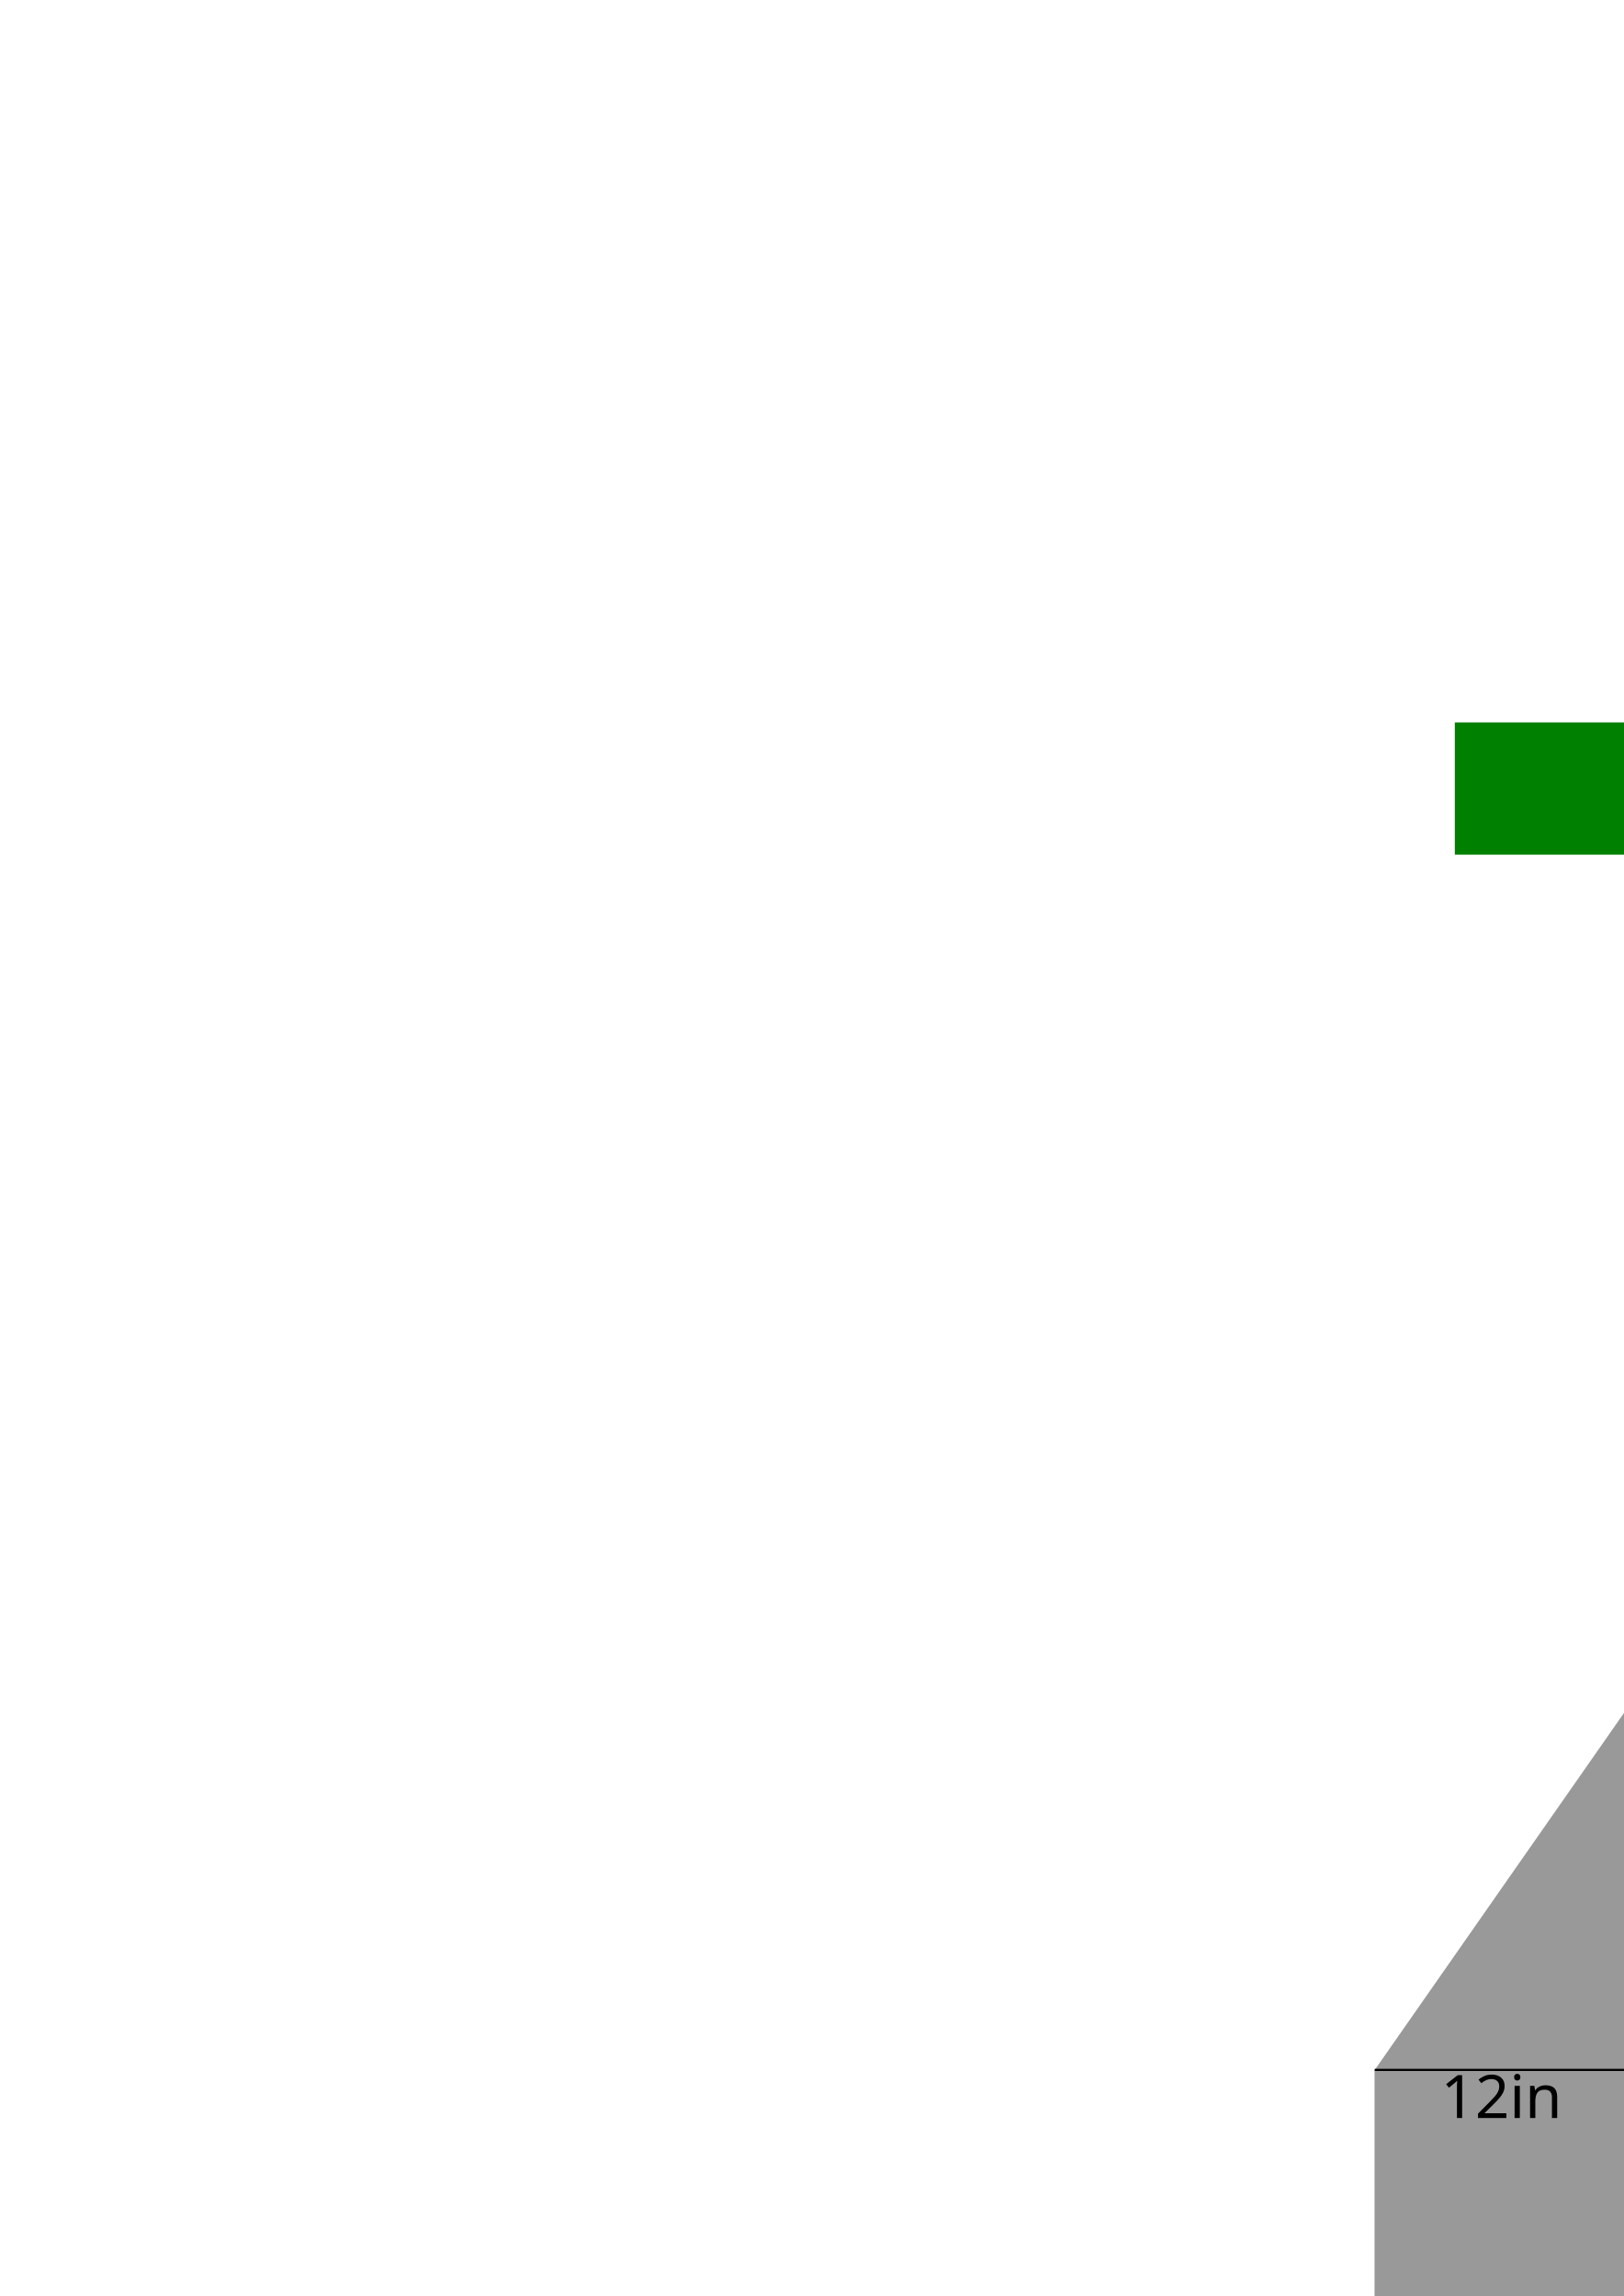
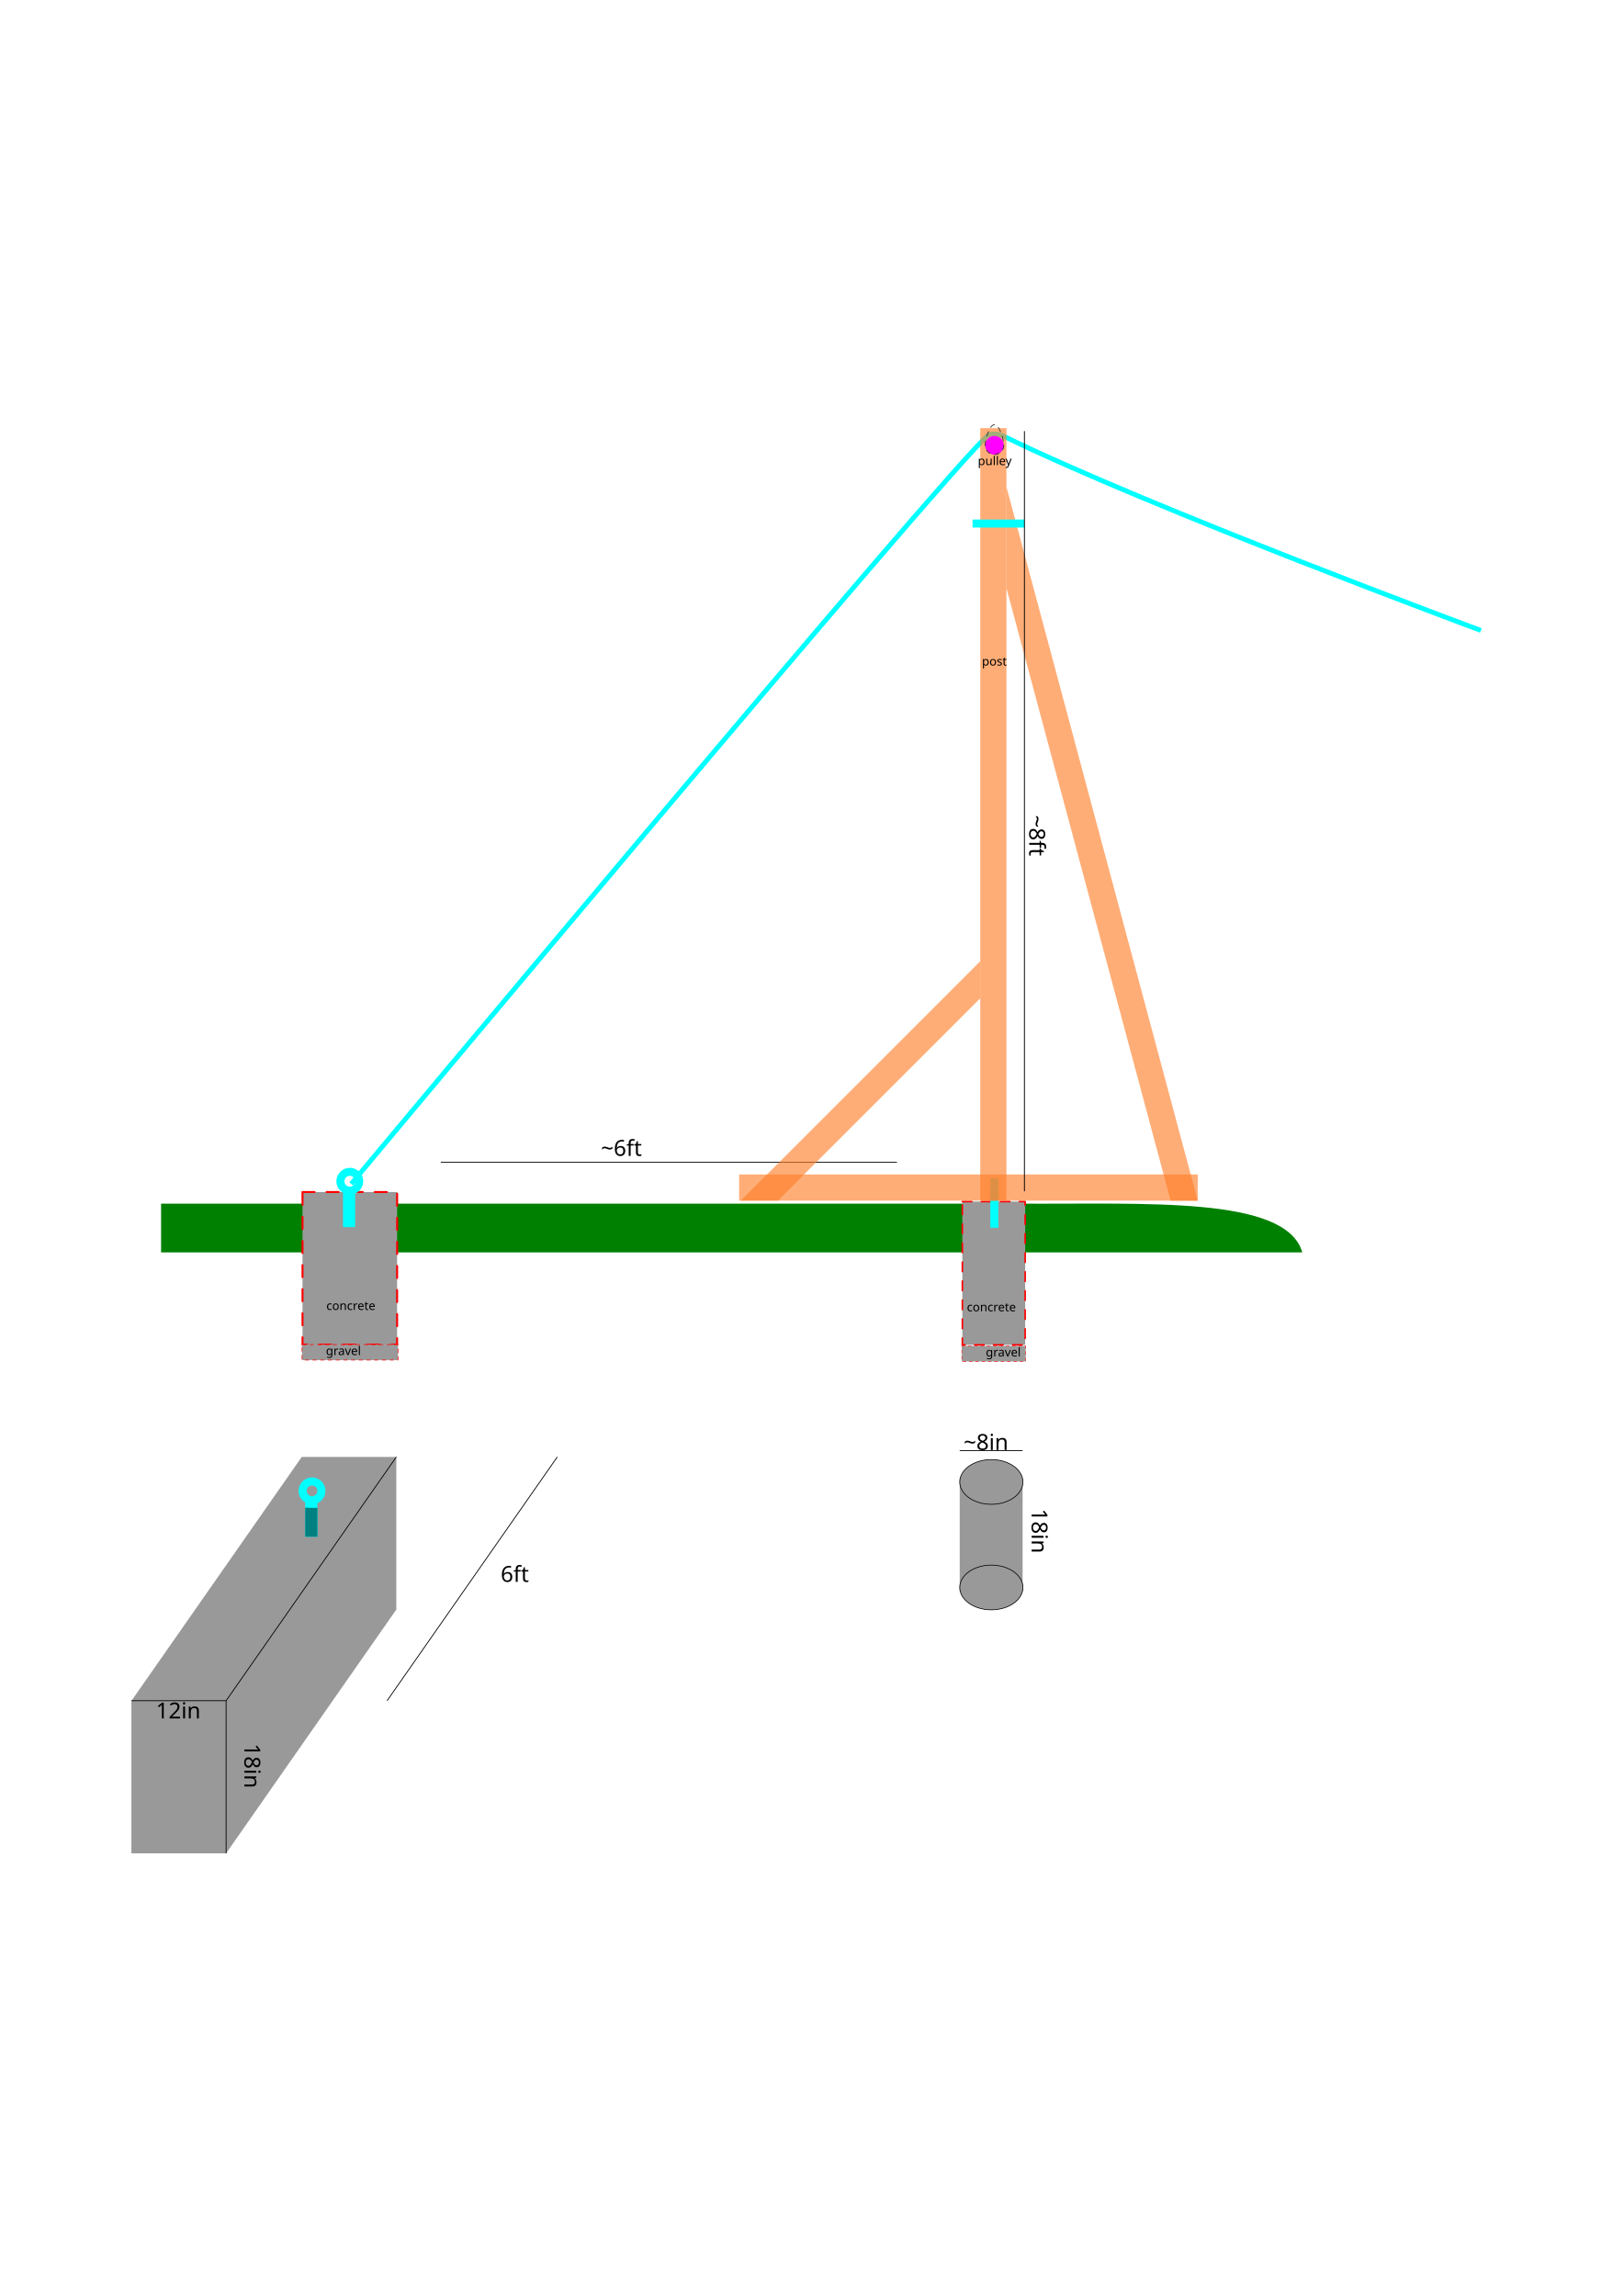
<svg xmlns="http://www.w3.org/2000/svg" width="210mm" height="297mm" viewBox="0 0 744.094 1052.362" id="svg10496" version="1.1">
  <defs id="defs10498" />
  <g id="layer1">
-     <path style="opacity:1;fill:#008000;fill-opacity:1;stroke:none;stroke-width:6;stroke-linecap:round;stroke-linejoin:round;stroke-miterlimit:4;stroke-dasharray:none;stroke-dashoffset:0;stroke-opacity:1" d="m 666.701,331.113 320.218,0 320.218,0 320.218,0 c 144.099,1.061 302.036,-10.02 320.218,60.609 l -1280.873,0 z" id="rect11145" />
-     <rect style="opacity:1;fill:#999999;fill-opacity:1;stroke:#ff0000;stroke-width:2.493;stroke-linecap:round;stroke-linejoin:round;stroke-miterlimit:4;stroke-dasharray:14.955, 14.955;stroke-dashoffset:0;stroke-opacity:1" id="rect11044" width="117.508" height="189.629" x="842.426" y="316.668" />
-     <rect y="506.276" x="841.832" height="19.201" width="119.201" id="rect11046" style="opacity:1;fill:#999999;fill-opacity:1;stroke:#ff0000;stroke-width:0.799;stroke-linecap:round;stroke-linejoin:round;stroke-miterlimit:4;stroke-dasharray:4.793, 4.793;stroke-dashoffset:0;stroke-opacity:1" />
-     <text xml:space="preserve" style="font-style:normal;font-weight:normal;font-size:15px;line-height:125%;font-family:sans-serif;letter-spacing:0px;word-spacing:0px;fill:#000000;fill-opacity:1;stroke:none;stroke-width:1px;stroke-linecap:butt;stroke-linejoin:miter;stroke-opacity:1" x="871.509" y="519.254" id="text11048">
-       <tspan id="tspan11050" x="871.509" y="519.254">gravel</tspan>
+     <path style="opacity:1;fill:#008000;fill-opacity:1;stroke:none;stroke-width:6;stroke-linecap:round;stroke-linejoin:round;stroke-miterlimit:4;stroke-dasharray:none;stroke-dashoffset:0;stroke-opacity:1" d="m 73.814,551.684 130.748,0 130.748,0 130.748,0 c 58.837,0.391 123.324,-3.696 130.748,22.357 l -522.992,0 z" id="rect11145" />
+     <rect style="opacity:1;fill:#999999;fill-opacity:1;stroke:#ff0000;stroke-width:0.919;stroke-linecap:round;stroke-linejoin:round;stroke-miterlimit:4;stroke-dasharray:5.517, 5.517;stroke-dashoffset:0;stroke-opacity:1" id="rect11044" width="43.346" height="69.95" x="138.635" y="546.355" />
+     <rect y="616.298" x="138.416" height="7.083" width="43.971" id="rect11046" style="opacity:1;fill:#999999;fill-opacity:1;stroke:#ff0000;stroke-width:0.295;stroke-linecap:round;stroke-linejoin:round;stroke-miterlimit:4;stroke-dasharray:1.768, 1.768;stroke-dashoffset:0;stroke-opacity:1" />
+     <text xml:space="preserve" style="font-style:normal;font-weight:normal;font-size:5.533px;line-height:125%;font-family:sans-serif;letter-spacing:0px;word-spacing:0px;fill:#000000;fill-opacity:1;stroke:none;stroke-width:1px;stroke-linecap:butt;stroke-linejoin:miter;stroke-opacity:1" x="149.363" y="621.085" id="text11048">
+       <tspan id="tspan11050" x="149.363" y="621.085">gravel</tspan>
    </text>
-     <text xml:space="preserve" style="font-style:normal;font-weight:normal;font-size:15px;line-height:125%;font-family:sans-serif;letter-spacing:0px;word-spacing:0px;fill:#000000;fill-opacity:1;stroke:none;stroke-width:1px;stroke-linecap:butt;stroke-linejoin:miter;stroke-opacity:1" x="872.014" y="463.191" id="text11052">
-       <tspan id="tspan11054" x="872.014" y="463.191">concrete</tspan>
+     <text xml:space="preserve" style="font-style:normal;font-weight:normal;font-size:5.533px;line-height:125%;font-family:sans-serif;letter-spacing:0px;word-spacing:0px;fill:#000000;fill-opacity:1;stroke:none;stroke-width:1px;stroke-linecap:butt;stroke-linejoin:miter;stroke-opacity:1" x="149.55" y="600.404" id="text11052">
+       <tspan id="tspan11054" x="149.55" y="600.404">concrete</tspan>
    </text>
-     <path style="opacity:1;fill:#00ffff;fill-opacity:1;stroke:none;stroke-width:1;stroke-linecap:round;stroke-linejoin:round;stroke-miterlimit:4;stroke-dasharray:6, 6;stroke-dashoffset:0;stroke-opacity:1" d="m 901.179,286.622 a 16.668,16.668 0 0 0 -16.666,16.668 16.668,16.668 0 0 0 8.205,14.336 l 0,42.611 15.152,0 0,-41.695 a 16.668,16.668 0 0 0 9.977,-15.252 16.668,16.668 0 0 0 -16.668,-16.668 z m 0,9.975 a 6.692,6.692 0 0 1 6.693,6.693 6.692,6.692 0 0 1 -6.693,6.691 6.692,6.692 0 0 1 -6.691,-6.691 6.692,6.692 0 0 1 6.691,-6.693 z" id="path11056" />
-     <rect style="opacity:1;fill:#999999;fill-opacity:1;stroke:#ff0000;stroke-width:1.968;stroke-linecap:round;stroke-linejoin:round;stroke-miterlimit:4;stroke-dasharray:11.808, 11.808;stroke-dashoffset:0;stroke-opacity:1" id="rect11044-6" width="78.032" height="178.032" x="1662.164" y="328.527" />
-     <rect style="opacity:1;fill:#00ffff;fill-opacity:1;stroke:none;stroke-width:1;stroke-linecap:round;stroke-linejoin:round;stroke-miterlimit:4;stroke-dasharray:6, 6;stroke-dashoffset:0;stroke-opacity:1" id="rect11079" width="10" height="61.429" x="1696.894" y="299.668" />
-     <rect style="opacity:1;fill:#ff7f2a;fill-opacity:0.635;stroke:none;stroke-width:1;stroke-linecap:round;stroke-linejoin:round;stroke-miterlimit:4;stroke-dasharray:6, 6;stroke-dashoffset:0;stroke-opacity:1" id="rect11081" width="68.69" height="960" x="1667.18" y="-632.457" />
-     <rect y="507.87" x="1661.507" height="19.346" width="79.346" id="rect11046-2" style="opacity:1;fill:#999999;fill-opacity:1;stroke:#ff0000;stroke-width:0.654;stroke-linecap:round;stroke-linejoin:round;stroke-miterlimit:4;stroke-dasharray:3.925, 3.925;stroke-dashoffset:0;stroke-opacity:1" />
-     <text xml:space="preserve" style="font-style:normal;font-weight:normal;font-size:15px;line-height:125%;font-family:sans-serif;letter-spacing:0px;word-spacing:0px;fill:#000000;fill-opacity:1;stroke:none;stroke-width:1px;stroke-linecap:butt;stroke-linejoin:miter;stroke-opacity:1" x="1691.257" y="520.92" id="text11048-6">
-       <tspan id="tspan11050-1" x="1691.257" y="520.92">gravel</tspan>
+     <path style="opacity:1;fill:#00ffff;fill-opacity:1;stroke:none;stroke-width:1;stroke-linecap:round;stroke-linejoin:round;stroke-miterlimit:4;stroke-dasharray:6, 6;stroke-dashoffset:0;stroke-opacity:1" d="m 160.308,535.272 a 6.148,6.148 0 0 0 -6.148,6.148 6.148,6.148 0 0 0 3.027,5.288 l 0,15.718 5.589,0 0,-15.38 a 6.148,6.148 0 0 0 3.68,-5.626 6.148,6.148 0 0 0 -6.148,-6.148 z m 0,3.679 a 2.469,2.469 0 0 1 2.469,2.469 2.469,2.469 0 0 1 -2.469,2.468 2.469,2.469 0 0 1 -2.468,-2.468 2.469,2.469 0 0 1 2.468,-2.469 z" id="path11056" />
+     <rect style="opacity:1;fill:#999999;fill-opacity:1;stroke:#ff0000;stroke-width:0.726;stroke-linecap:round;stroke-linejoin:round;stroke-miterlimit:4;stroke-dasharray:4.356, 4.356;stroke-dashoffset:0;stroke-opacity:1" id="rect11044-6" width="28.784" height="65.672" x="441.018" y="550.73" />
+     <rect style="opacity:1;fill:#00ffff;fill-opacity:1;stroke:none;stroke-width:1;stroke-linecap:round;stroke-linejoin:round;stroke-miterlimit:4;stroke-dasharray:6, 6;stroke-dashoffset:0;stroke-opacity:1" id="rect11079" width="3.689" height="22.66" x="453.829" y="540.085" />
+     <rect y="616.886" x="440.775" height="7.136" width="29.269" id="rect11046-2" style="opacity:1;fill:#999999;fill-opacity:1;stroke:#ff0000;stroke-width:0.241;stroke-linecap:round;stroke-linejoin:round;stroke-miterlimit:4;stroke-dasharray:1.448, 1.448;stroke-dashoffset:0;stroke-opacity:1" />
+     <text xml:space="preserve" style="font-style:normal;font-weight:normal;font-size:5.533px;line-height:125%;font-family:sans-serif;letter-spacing:0px;word-spacing:0px;fill:#000000;fill-opacity:1;stroke:none;stroke-width:1px;stroke-linecap:butt;stroke-linejoin:miter;stroke-opacity:1" x="451.749" y="621.7" id="text11048-6">
+       <tspan id="tspan11050-1" x="451.749" y="621.7">gravel</tspan>
    </text>
-     <text xml:space="preserve" style="font-style:normal;font-weight:normal;font-size:15px;line-height:125%;font-family:sans-serif;letter-spacing:0px;word-spacing:0px;fill:#000000;fill-opacity:1;stroke:none;stroke-width:1px;stroke-linecap:butt;stroke-linejoin:miter;stroke-opacity:1" x="1667.762" y="464.857" id="text11052-8">
-       <tspan id="tspan11054-7" x="1667.762" y="464.857">concrete</tspan>
+     <text xml:space="preserve" style="font-style:normal;font-weight:normal;font-size:5.533px;line-height:125%;font-family:sans-serif;letter-spacing:0px;word-spacing:0px;fill:#000000;fill-opacity:1;stroke:none;stroke-width:1px;stroke-linecap:butt;stroke-linejoin:miter;stroke-opacity:1" x="443.082" y="601.019" id="text11052-8">
+       <tspan id="tspan11054-7" x="443.082" y="601.019">concrete</tspan>
    </text>
-     <g id="g11117" transform="translate(796.0002,26.02031)">
+     <path style="fill:none;fill-rule:evenodd;stroke:#00ffff;stroke-width:2.213;stroke-linecap:butt;stroke-linejoin:miter;stroke-miterlimit:4;stroke-dasharray:none;stroke-opacity:1" d="m 160.927,542.659 c 0,0 274.425,-328.891 291.983,-343.243 2.282,-0.989 5.225,-0.366 7.313,0.652 68.016,33.169 218.42,88.889 218.42,88.889" id="path11143" />
+     <path style="opacity:1;fill:#999999;fill-opacity:1;stroke:none;stroke-width:2.493;stroke-linecap:round;stroke-linejoin:round;stroke-miterlimit:4;stroke-dasharray:14.955, 14.955;stroke-dashoffset:0;stroke-opacity:1" d="m 60.278,779.51 77.991,-111.717 43.346,69.95 -77.991,111.717 -43.346,0 z" id="rect11177" />
+     <rect style="opacity:1;fill:#999999;fill-opacity:1;stroke:none;stroke-width:2.493;stroke-linecap:round;stroke-linejoin:round;stroke-miterlimit:4;stroke-dasharray:14.955, 14.955;stroke-dashoffset:0;stroke-opacity:1" id="rect11044-7" width="43.346" height="69.95" x="138.269" y="667.793" />
+     <rect style="opacity:1;fill:#999999;fill-opacity:1;stroke:none;stroke-width:2.493;stroke-linecap:round;stroke-linejoin:round;stroke-miterlimit:4;stroke-dasharray:14.955, 14.955;stroke-dashoffset:0;stroke-opacity:1" id="rect11044-5" width="43.346" height="69.95" x="60.278" y="779.51" />
+     <path style="fill:none;fill-rule:evenodd;stroke:#000000;stroke-width:0.369px;stroke-linecap:butt;stroke-linejoin:miter;stroke-opacity:1" d="M 103.623,779.51 181.614,667.793" id="path11180" />
+     <path style="fill:none;fill-rule:evenodd;stroke:#000000;stroke-width:0.369px;stroke-linecap:butt;stroke-linejoin:miter;stroke-opacity:1" d="m 103.623,849.46 0,-69.95 -43.346,-3e-5" id="path11182" />
+     <path style="opacity:1;fill:#00ffff;fill-opacity:1;stroke:none;stroke-width:1;stroke-linecap:round;stroke-linejoin:round;stroke-miterlimit:4;stroke-dasharray:6, 6;stroke-dashoffset:0;stroke-opacity:1" d="m 142.991,677.186 a 6.148,6.148 0 0 0 -6.148,6.148 6.148,6.148 0 0 0 3.027,5.288 l 0,15.718 5.589,0 0,-15.38 a 6.148,6.148 0 0 0 3.68,-5.626 6.148,6.148 0 0 0 -6.148,-6.148 z m 0,3.679 a 2.469,2.469 0 0 1 2.469,2.469 2.469,2.469 0 0 1 -2.469,2.468 2.469,2.469 0 0 1 -2.468,-2.468 2.469,2.469 0 0 1 2.468,-2.469 z" id="path11056-9" />
+     <path style="opacity:1;fill:#008080;fill-opacity:1;stroke:none;stroke-width:1;stroke-linecap:round;stroke-linejoin:round;stroke-miterlimit:4;stroke-dasharray:6, 6;stroke-dashoffset:0;stroke-opacity:1" d="m 139.87,691.015 0,13.326 5.589,0 0,-13.251 a 23.475,9.688 0 0 1 -2.095,0.045 23.475,9.688 0 0 1 -3.494,-0.12 z" id="path11199" />
+     <path id="path11213" d="M 177.399,779.51 255.39,667.793" style="fill:none;fill-rule:evenodd;stroke:#000000;stroke-width:0.369px;stroke-linecap:butt;stroke-linejoin:miter;stroke-opacity:1" />
+     <text xml:space="preserve" style="font-style:normal;font-weight:normal;font-size:10.144px;line-height:125%;font-family:sans-serif;letter-spacing:0px;word-spacing:0px;fill:#000000;fill-opacity:1;stroke:none;stroke-width:1px;stroke-linecap:butt;stroke-linejoin:miter;stroke-opacity:1" x="229.44" y="725.045" id="text11215">
+       <tspan id="tspan11217" x="229.44" y="725.045">6ft</tspan>
+     </text>
+     <text xml:space="preserve" style="font-style:normal;font-weight:normal;font-size:10.144px;line-height:125%;font-family:sans-serif;letter-spacing:0px;word-spacing:0px;fill:#000000;fill-opacity:1;stroke:none;stroke-width:1px;stroke-linecap:butt;stroke-linejoin:miter;stroke-opacity:1" x="71.448" y="787.645" id="text11219">
+       <tspan id="tspan11221" x="71.448" y="787.645">12in</tspan>
+     </text>
+     <text xml:space="preserve" style="font-style:normal;font-weight:normal;font-size:10.144px;line-height:125%;font-family:sans-serif;letter-spacing:0px;word-spacing:0px;fill:#000000;fill-opacity:1;stroke:none;stroke-width:1px;stroke-linecap:butt;stroke-linejoin:miter;stroke-opacity:1" x="799.146" y="-112.007" id="text11223" transform="matrix(0,1,-1,0,0,0)">
+       <tspan id="tspan11225" x="799.146" y="-112.007">18in</tspan>
+     </text>
+     <rect style="opacity:1;fill:#999999;fill-opacity:1;stroke:none;stroke-width:1.968;stroke-linecap:round;stroke-linejoin:round;stroke-miterlimit:4;stroke-dasharray:11.808, 11.808;stroke-dashoffset:0;stroke-opacity:1" id="rect11044-6-2" width="28.823" height="52.139" x="439.809" y="677.444" />
+     <ellipse style="opacity:1;fill:#999999;fill-opacity:1;stroke:#000000;stroke-width:0.329;stroke-linecap:round;stroke-linejoin:round;stroke-miterlimit:4;stroke-dasharray:none;stroke-dashoffset:0;stroke-opacity:1" id="path11242" cx="454.301" cy="679.242" rx="14.471" ry="10.25" />
+     <ellipse ry="10.25" rx="14.471" cy="727.611" cx="454.301" id="ellipse11244" style="opacity:1;fill:#999999;fill-opacity:1;stroke:#000000;stroke-width:0.329;stroke-linecap:round;stroke-linejoin:round;stroke-miterlimit:4;stroke-dasharray:none;stroke-dashoffset:0;stroke-opacity:1" />
+     <path style="fill:none;fill-rule:evenodd;stroke:#000000;stroke-width:0.369px;stroke-linecap:butt;stroke-linejoin:miter;stroke-opacity:1" d="m 439.809,664.902 28.823,0" id="path11246" />
+     <text xml:space="preserve" style="font-style:normal;font-weight:normal;font-size:10.144px;line-height:125%;font-family:sans-serif;letter-spacing:0px;word-spacing:0px;fill:#000000;fill-opacity:1;stroke:none;stroke-width:1px;stroke-linecap:butt;stroke-linejoin:miter;stroke-opacity:1" x="441.604" y="664.574" id="text11248">
+       <tspan id="tspan11250" x="441.604" y="664.574">~8in</tspan>
+     </text>
+     <text xml:space="preserve" style="font-style:normal;font-weight:normal;font-size:10.144px;line-height:125%;font-family:sans-serif;letter-spacing:0px;word-spacing:0px;fill:#000000;fill-opacity:1;stroke:none;stroke-width:1px;stroke-linecap:butt;stroke-linejoin:miter;stroke-opacity:1" x="691.471" y="-472.769" id="text11223-2" transform="matrix(0,1,-1,0,0,0)">
+       <tspan id="tspan11225-8" x="691.471" y="-472.769">18in</tspan>
+     </text>
+     <text xml:space="preserve" style="font-style:normal;font-weight:normal;font-size:10.144px;line-height:125%;font-family:sans-serif;letter-spacing:0px;word-spacing:0px;fill:#000000;fill-opacity:1;stroke:none;stroke-width:1px;stroke-linecap:butt;stroke-linejoin:miter;stroke-opacity:1" x="275.403" y="529.789" id="text11270">
+       <tspan id="tspan11272" x="275.403" y="529.789">~6ft</tspan>
+     </text>
+     <path style="fill:none;fill-rule:evenodd;stroke:#000000;stroke-width:0.369px;stroke-linecap:butt;stroke-linejoin:miter;stroke-opacity:1" d="m 201.996,532.68 209.041,0" id="path11274" />
+     <g id="g11428" transform="translate(-835.75,-236.6091)">
+       <rect y="432.855" x="1284.975" height="354.122" width="12" id="rect11081-6" style="opacity:1;fill:#ff7f2a;fill-opacity:0.635;stroke:none;stroke-width:1;stroke-linecap:round;stroke-linejoin:round;stroke-miterlimit:4;stroke-dasharray:6, 6;stroke-dashoffset:0;stroke-opacity:1" />
+       <path id="rect11383" d="m 1296.975,459.781 0,46.363 75.248,280.832 12.158,0 0.248,-0.066 -87.654,-327.129 z" style="opacity:1;fill:#ff7f2a;fill-opacity:0.635;stroke:none;stroke-width:1;stroke-linecap:round;stroke-linejoin:round;stroke-miterlimit:4;stroke-dasharray:6, 6;stroke-dashoffset:0;stroke-opacity:1" />
+       <rect transform="matrix(0,-1,1,0,0,0)" y="1281.436" x="-478.42" height="23.731" width="3.689" id="rect11079-7-1" style="opacity:1;fill:#00ffff;fill-opacity:1;stroke:none;stroke-width:1;stroke-linecap:round;stroke-linejoin:round;stroke-miterlimit:4;stroke-dasharray:6, 6;stroke-dashoffset:0;stroke-opacity:1" />
+       <rect transform="matrix(0,-1,1,0,0,0)" style="opacity:1;fill:#ff7f2a;fill-opacity:0.635;stroke:none;stroke-width:1;stroke-linecap:round;stroke-linejoin:round;stroke-miterlimit:4;stroke-dasharray:6, 6;stroke-dashoffset:0;stroke-opacity:1" id="rect11411" width="12" height="210.15" x="-786.91" y="1174.479" />
+       <path id="rect11413" d="m 1284.975,677.189 -109.721,109.721 16.971,0 92.75,-92.75 0,-16.971 z" style="opacity:1;fill:#ff7f2a;fill-opacity:0.635;stroke:none;stroke-width:1;stroke-linecap:round;stroke-linejoin:round;stroke-miterlimit:4;stroke-dasharray:6, 6;stroke-dashoffset:0;stroke-opacity:1" />
+     </g>
+     <text xml:space="preserve" style="font-style:normal;font-weight:normal;font-size:10.144px;line-height:125%;font-family:sans-serif;letter-spacing:0px;word-spacing:0px;fill:#000000;fill-opacity:1;stroke:none;stroke-width:1px;stroke-linecap:butt;stroke-linejoin:miter;stroke-opacity:1" x="373.62" y="-471.675" id="text11276" transform="matrix(0,1,-1,0,0,0)">
+       <tspan id="tspan11278" x="373.62" y="-471.675">~8ft</tspan>
+       <tspan x="373.62" y="-458.995" id="tspan11280" />
+     </text>
+     <path style="fill:none;fill-rule:evenodd;stroke:#000000;stroke-width:0.402px;stroke-linecap:butt;stroke-linejoin:miter;stroke-opacity:1" d="m 469.463,197.603 0,348.416" id="path11282" />
+     <g id="g11117" transform="matrix(0.3688768,0,0,0.3688768,121.5099,439.1423)">
      <circle r="11.617" cy="-637.205" cx="906.076" id="path11112" style="opacity:1;fill:#ff00ff;fill-opacity:1;stroke:none;stroke-width:1;stroke-linecap:round;stroke-linejoin:round;stroke-miterlimit:4;stroke-dasharray:6, 6;stroke-dashoffset:0;stroke-opacity:1" />
      <path id="circle11114" d="m 917.693,-637.205 c 0,6.416 -5.201,11.617 -11.617,11.617 -6.416,0 -11.617,-5.201 -11.617,-11.617 0,-6.416 5.201,-25.617 11.617,-25.617 6.416,0 11.617,19.201 11.617,25.617 z" style="opacity:1;fill:none;fill-opacity:1;stroke:#333333;stroke-width:1;stroke-linecap:round;stroke-linejoin:round;stroke-miterlimit:4;stroke-dasharray:6, 6;stroke-dashoffset:0;stroke-opacity:1" />
    </g>
-     <text xml:space="preserve" style="font-style:normal;font-weight:normal;font-size:15px;line-height:125%;font-family:sans-serif;letter-spacing:0px;word-spacing:0px;fill:#000000;fill-opacity:1;stroke:none;stroke-width:1px;stroke-linecap:butt;stroke-linejoin:miter;stroke-opacity:1" x="1681.363" y="-586.562" id="text11121">
-       <tspan id="tspan11123" x="1681.363" y="-586.562">pulley</tspan>
+     <text xml:space="preserve" style="font-style:normal;font-weight:normal;font-size:5.533px;line-height:125%;font-family:sans-serif;letter-spacing:0px;word-spacing:0px;fill:#000000;fill-opacity:1;stroke:none;stroke-width:1px;stroke-linecap:butt;stroke-linejoin:miter;stroke-opacity:1" x="448.1" y="213.175" id="text11121">
+       <tspan id="tspan11123" x="448.1" y="213.175">pulley</tspan>
    </text>
-     <text xml:space="preserve" style="font-style:normal;font-weight:normal;font-size:15px;line-height:125%;font-family:sans-serif;letter-spacing:0px;word-spacing:0px;fill:#000000;fill-opacity:1;stroke:none;stroke-width:1px;stroke-linecap:butt;stroke-linejoin:miter;stroke-opacity:1" x="1686.491" y="-337.51" id="text11121-9">
-       <tspan id="tspan11123-2" x="1686.491" y="-337.51">post</tspan>
+     <text xml:space="preserve" style="font-style:normal;font-weight:normal;font-size:5.533px;line-height:125%;font-family:sans-serif;letter-spacing:0px;word-spacing:0px;fill:#000000;fill-opacity:1;stroke:none;stroke-width:1px;stroke-linecap:butt;stroke-linejoin:miter;stroke-opacity:1" x="449.991" y="305.044" id="text11121-9">
+       <tspan id="tspan11123-2" x="449.991" y="305.044">post</tspan>
    </text>
-     <path style="fill:none;fill-rule:evenodd;stroke:#00ffff;stroke-width:6;stroke-linecap:butt;stroke-linejoin:miter;stroke-miterlimit:4;stroke-dasharray:none;stroke-opacity:1" d="m 902.857,306.648 c 0,0 743.948,-891.601 791.547,-930.508 6.187,-2.681 14.165,-0.992 19.824,1.768 184.388,89.92 592.123,240.971 592.123,240.971" id="path11143" />
-     <path style="opacity:1;fill:#999999;fill-opacity:1;stroke:none;stroke-width:2.493;stroke-linecap:round;stroke-linejoin:round;stroke-miterlimit:4;stroke-dasharray:14.955, 14.955;stroke-dashoffset:0;stroke-opacity:1" d="m 630.004,948.734 211.428,-302.857 117.507,189.629 -211.428,302.857 -117.508,0 z" id="rect11177" />
-     <rect style="opacity:1;fill:#999999;fill-opacity:1;stroke:none;stroke-width:2.493;stroke-linecap:round;stroke-linejoin:round;stroke-miterlimit:4;stroke-dasharray:14.955, 14.955;stroke-dashoffset:0;stroke-opacity:1" id="rect11044-7" width="117.508" height="189.629" x="841.432" y="645.877" />
-     <rect style="opacity:1;fill:#999999;fill-opacity:1;stroke:none;stroke-width:2.493;stroke-linecap:round;stroke-linejoin:round;stroke-miterlimit:4;stroke-dasharray:14.955, 14.955;stroke-dashoffset:0;stroke-opacity:1" id="rect11044-5" width="117.508" height="189.629" x="630.004" y="948.734" />
-     <path style="fill:none;fill-rule:evenodd;stroke:#000000;stroke-width:1px;stroke-linecap:butt;stroke-linejoin:miter;stroke-opacity:1" d="M 747.511,948.734 958.94,645.877" id="path11180" />
-     <path style="fill:none;fill-rule:evenodd;stroke:#000000;stroke-width:1px;stroke-linecap:butt;stroke-linejoin:miter;stroke-opacity:1" d="m 747.511,1138.363 0,-189.629 -117.507,-6e-5" id="path11182" />
-     <path style="opacity:1;fill:#00ffff;fill-opacity:1;stroke:none;stroke-width:1;stroke-linecap:round;stroke-linejoin:round;stroke-miterlimit:4;stroke-dasharray:6, 6;stroke-dashoffset:0;stroke-opacity:1" d="m 854.235,671.341 a 16.668,16.668 0 0 0 -16.666,16.668 16.668,16.668 0 0 0 8.205,14.336 l 0,42.611 15.152,0 0,-41.695 a 16.668,16.668 0 0 0 9.977,-15.252 16.668,16.668 0 0 0 -16.668,-16.668 z m 0,9.975 a 6.692,6.692 0 0 1 6.693,6.693 6.692,6.692 0 0 1 -6.693,6.691 6.692,6.692 0 0 1 -6.691,-6.691 6.692,6.692 0 0 1 6.691,-6.693 z" id="path11056-9" />
-     <path style="opacity:1;fill:#008080;fill-opacity:1;stroke:none;stroke-width:1;stroke-linecap:round;stroke-linejoin:round;stroke-miterlimit:4;stroke-dasharray:6, 6;stroke-dashoffset:0;stroke-opacity:1" d="m 845.773,708.831 0,36.125 15.152,0 0,-35.922 a 63.64,26.264 0 0 1 -5.68,0.123 63.64,26.264 0 0 1 -9.473,-0.326 z" id="path11199" />
-     <path id="path11213" d="M 947.511,948.734 1158.94,645.877" style="fill:none;fill-rule:evenodd;stroke:#000000;stroke-width:1px;stroke-linecap:butt;stroke-linejoin:miter;stroke-opacity:1" />
-     <text xml:space="preserve" style="font-style:normal;font-weight:normal;font-size:27.5px;line-height:125%;font-family:sans-serif;letter-spacing:0px;word-spacing:0px;fill:#000000;fill-opacity:1;stroke:none;stroke-width:1px;stroke-linecap:butt;stroke-linejoin:miter;stroke-opacity:1" x="1088.591" y="801.082" id="text11215">
-       <tspan id="tspan11217" x="1088.591" y="801.082">6ft</tspan>
-     </text>
-     <text xml:space="preserve" style="font-style:normal;font-weight:normal;font-size:27.5px;line-height:125%;font-family:sans-serif;letter-spacing:0px;word-spacing:0px;fill:#000000;fill-opacity:1;stroke:none;stroke-width:1px;stroke-linecap:butt;stroke-linejoin:miter;stroke-opacity:1" x="660.286" y="970.788" id="text11219">
-       <tspan id="tspan11221" x="660.286" y="970.788">12in</tspan>
-     </text>
-     <text xml:space="preserve" style="font-style:normal;font-weight:normal;font-size:27.5px;line-height:125%;font-family:sans-serif;letter-spacing:0px;word-spacing:0px;fill:#000000;fill-opacity:1;stroke:none;stroke-width:1px;stroke-linecap:butt;stroke-linejoin:miter;stroke-opacity:1" x="1001.965" y="-770.239" id="text11223" transform="matrix(0,1,-1,0,0,0)">
-       <tspan id="tspan11225" x="1001.965" y="-770.239">18in</tspan>
-     </text>
-     <rect style="opacity:1;fill:#999999;fill-opacity:1;stroke:none;stroke-width:1.968;stroke-linecap:round;stroke-linejoin:round;stroke-miterlimit:4;stroke-dasharray:11.808, 11.808;stroke-dashoffset:0;stroke-opacity:1" id="rect11044-6-2" width="78.137" height="141.344" x="1658.889" y="672.041" />
-     <ellipse style="opacity:1;fill:#999999;fill-opacity:1;stroke:#000000;stroke-width:0.892;stroke-linecap:round;stroke-linejoin:round;stroke-miterlimit:4;stroke-dasharray:none;stroke-dashoffset:0;stroke-opacity:1" id="path11242" cx="1698.174" cy="676.914" rx="39.229" ry="27.787" />
-     <ellipse ry="27.787" rx="39.229" cy="808.038" cx="1698.174" id="ellipse11244" style="opacity:1;fill:#999999;fill-opacity:1;stroke:#000000;stroke-width:0.892;stroke-linecap:round;stroke-linejoin:round;stroke-miterlimit:4;stroke-dasharray:none;stroke-dashoffset:0;stroke-opacity:1" />
-     <path style="fill:none;fill-rule:evenodd;stroke:#000000;stroke-width:1px;stroke-linecap:butt;stroke-linejoin:miter;stroke-opacity:1" d="m 1658.889,638.041 78.137,0" id="path11246" />
-     <text xml:space="preserve" style="font-style:normal;font-weight:normal;font-size:27.5px;line-height:125%;font-family:sans-serif;letter-spacing:0px;word-spacing:0px;fill:#000000;fill-opacity:1;stroke:none;stroke-width:1px;stroke-linecap:butt;stroke-linejoin:miter;stroke-opacity:1" x="1663.754" y="637.151" id="text11248">
-       <tspan id="tspan11250" x="1663.754" y="637.151">~8in</tspan>
-     </text>
-     <text xml:space="preserve" style="font-style:normal;font-weight:normal;font-size:27.5px;line-height:125%;font-family:sans-serif;letter-spacing:0px;word-spacing:0px;fill:#000000;fill-opacity:1;stroke:none;stroke-width:1px;stroke-linecap:butt;stroke-linejoin:miter;stroke-opacity:1" x="710.066" y="-1748.239" id="text11223-2" transform="matrix(0,1,-1,0,0,0)">
-       <tspan id="tspan11225-8" x="710.066" y="-1748.239">18in</tspan>
-     </text>
-     <text xml:space="preserve" style="font-style:normal;font-weight:normal;font-size:27.5px;line-height:125%;font-family:sans-serif;letter-spacing:0px;word-spacing:0px;fill:#000000;fill-opacity:1;stroke:none;stroke-width:1px;stroke-linecap:butt;stroke-linejoin:miter;stroke-opacity:1" x="1213.193" y="271.758" id="text11270">
-       <tspan id="tspan11272" x="1213.193" y="271.758">~6ft</tspan>
-     </text>
-     <path style="fill:none;fill-rule:evenodd;stroke:#000000;stroke-width:1px;stroke-linecap:butt;stroke-linejoin:miter;stroke-opacity:1" d="m 1014.193,279.596 566.696,0" id="path11274" />
-     <text xml:space="preserve" style="font-style:normal;font-weight:normal;font-size:27.5px;line-height:125%;font-family:sans-serif;letter-spacing:0px;word-spacing:0px;fill:#000000;fill-opacity:1;stroke:none;stroke-width:1px;stroke-linecap:butt;stroke-linejoin:miter;stroke-opacity:1" x="-209.114" y="-1788.76" id="text11276" transform="matrix(0,1,-1,0,0,0)">
-       <tspan id="tspan11278" x="-209.114" y="-1788.76">~8ft</tspan>
-       <tspan x="-209.114" y="-1754.385" id="tspan11280" />
-     </text>
-     <path style="fill:none;fill-rule:evenodd;stroke:#000000;stroke-width:1px;stroke-linecap:butt;stroke-linejoin:miter;stroke-opacity:1" d="m 1771.808,-529.537 0,793.98" id="path11282" />
  </g>
</svg>
